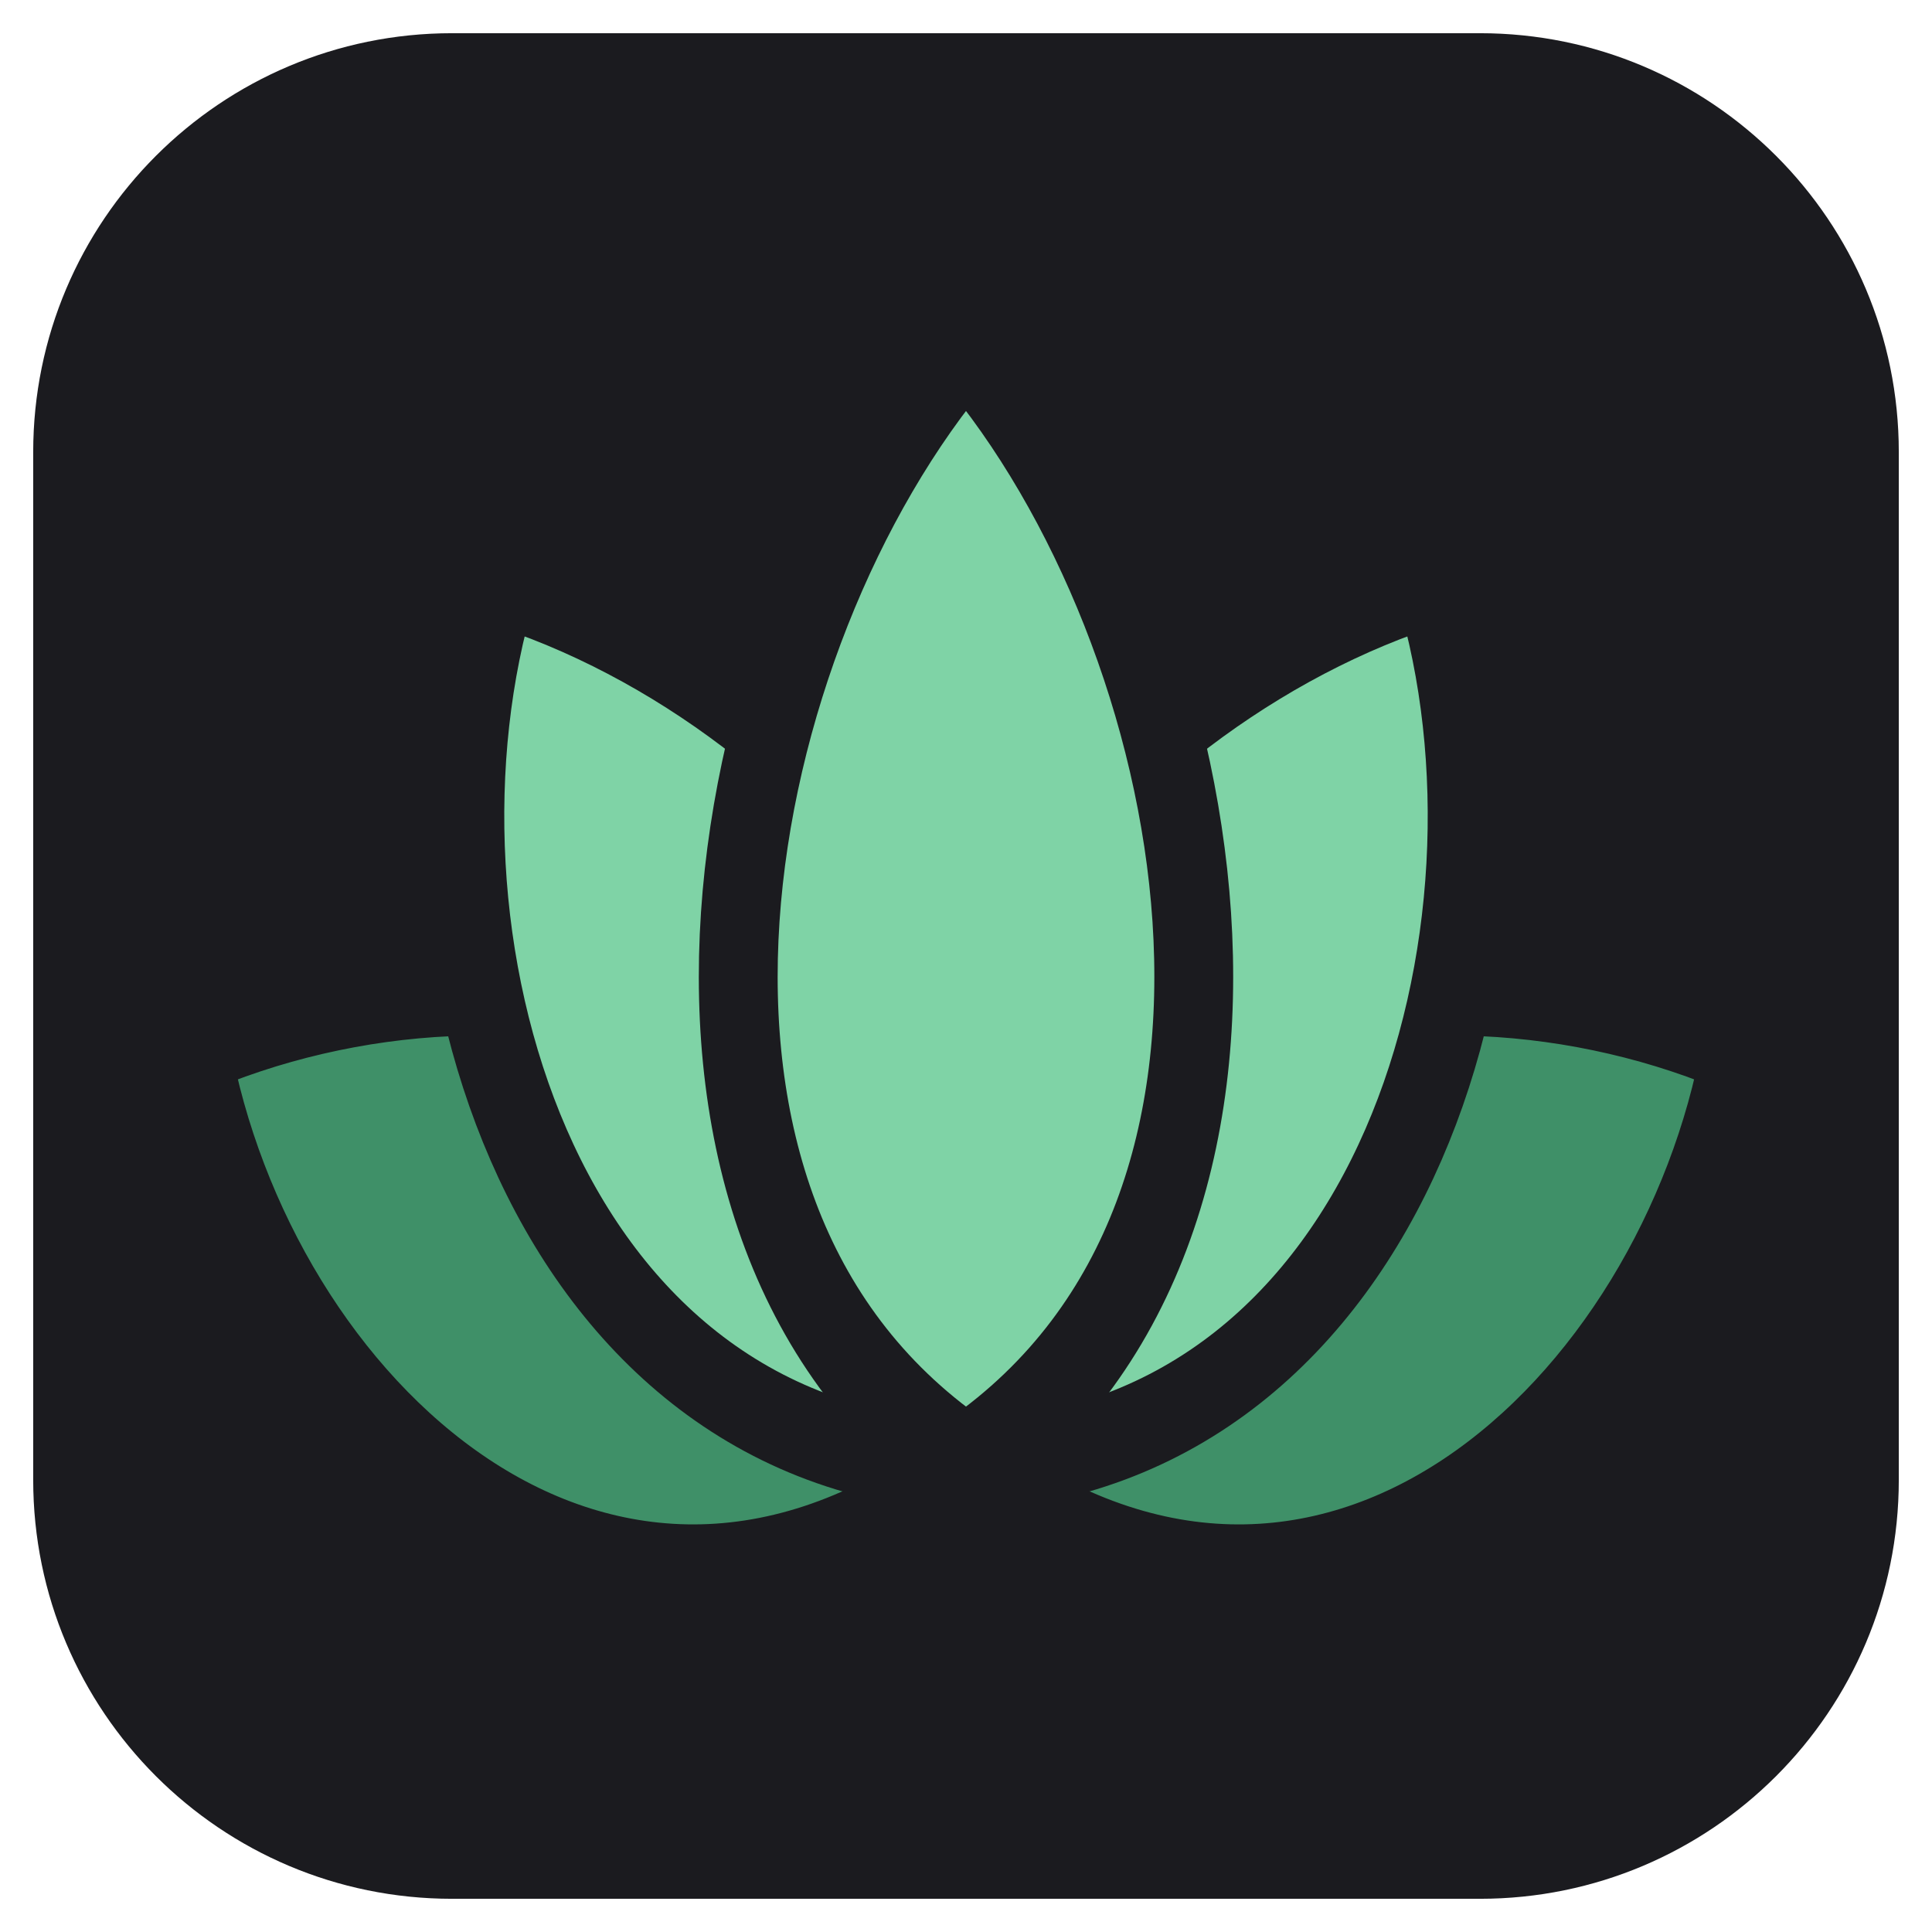
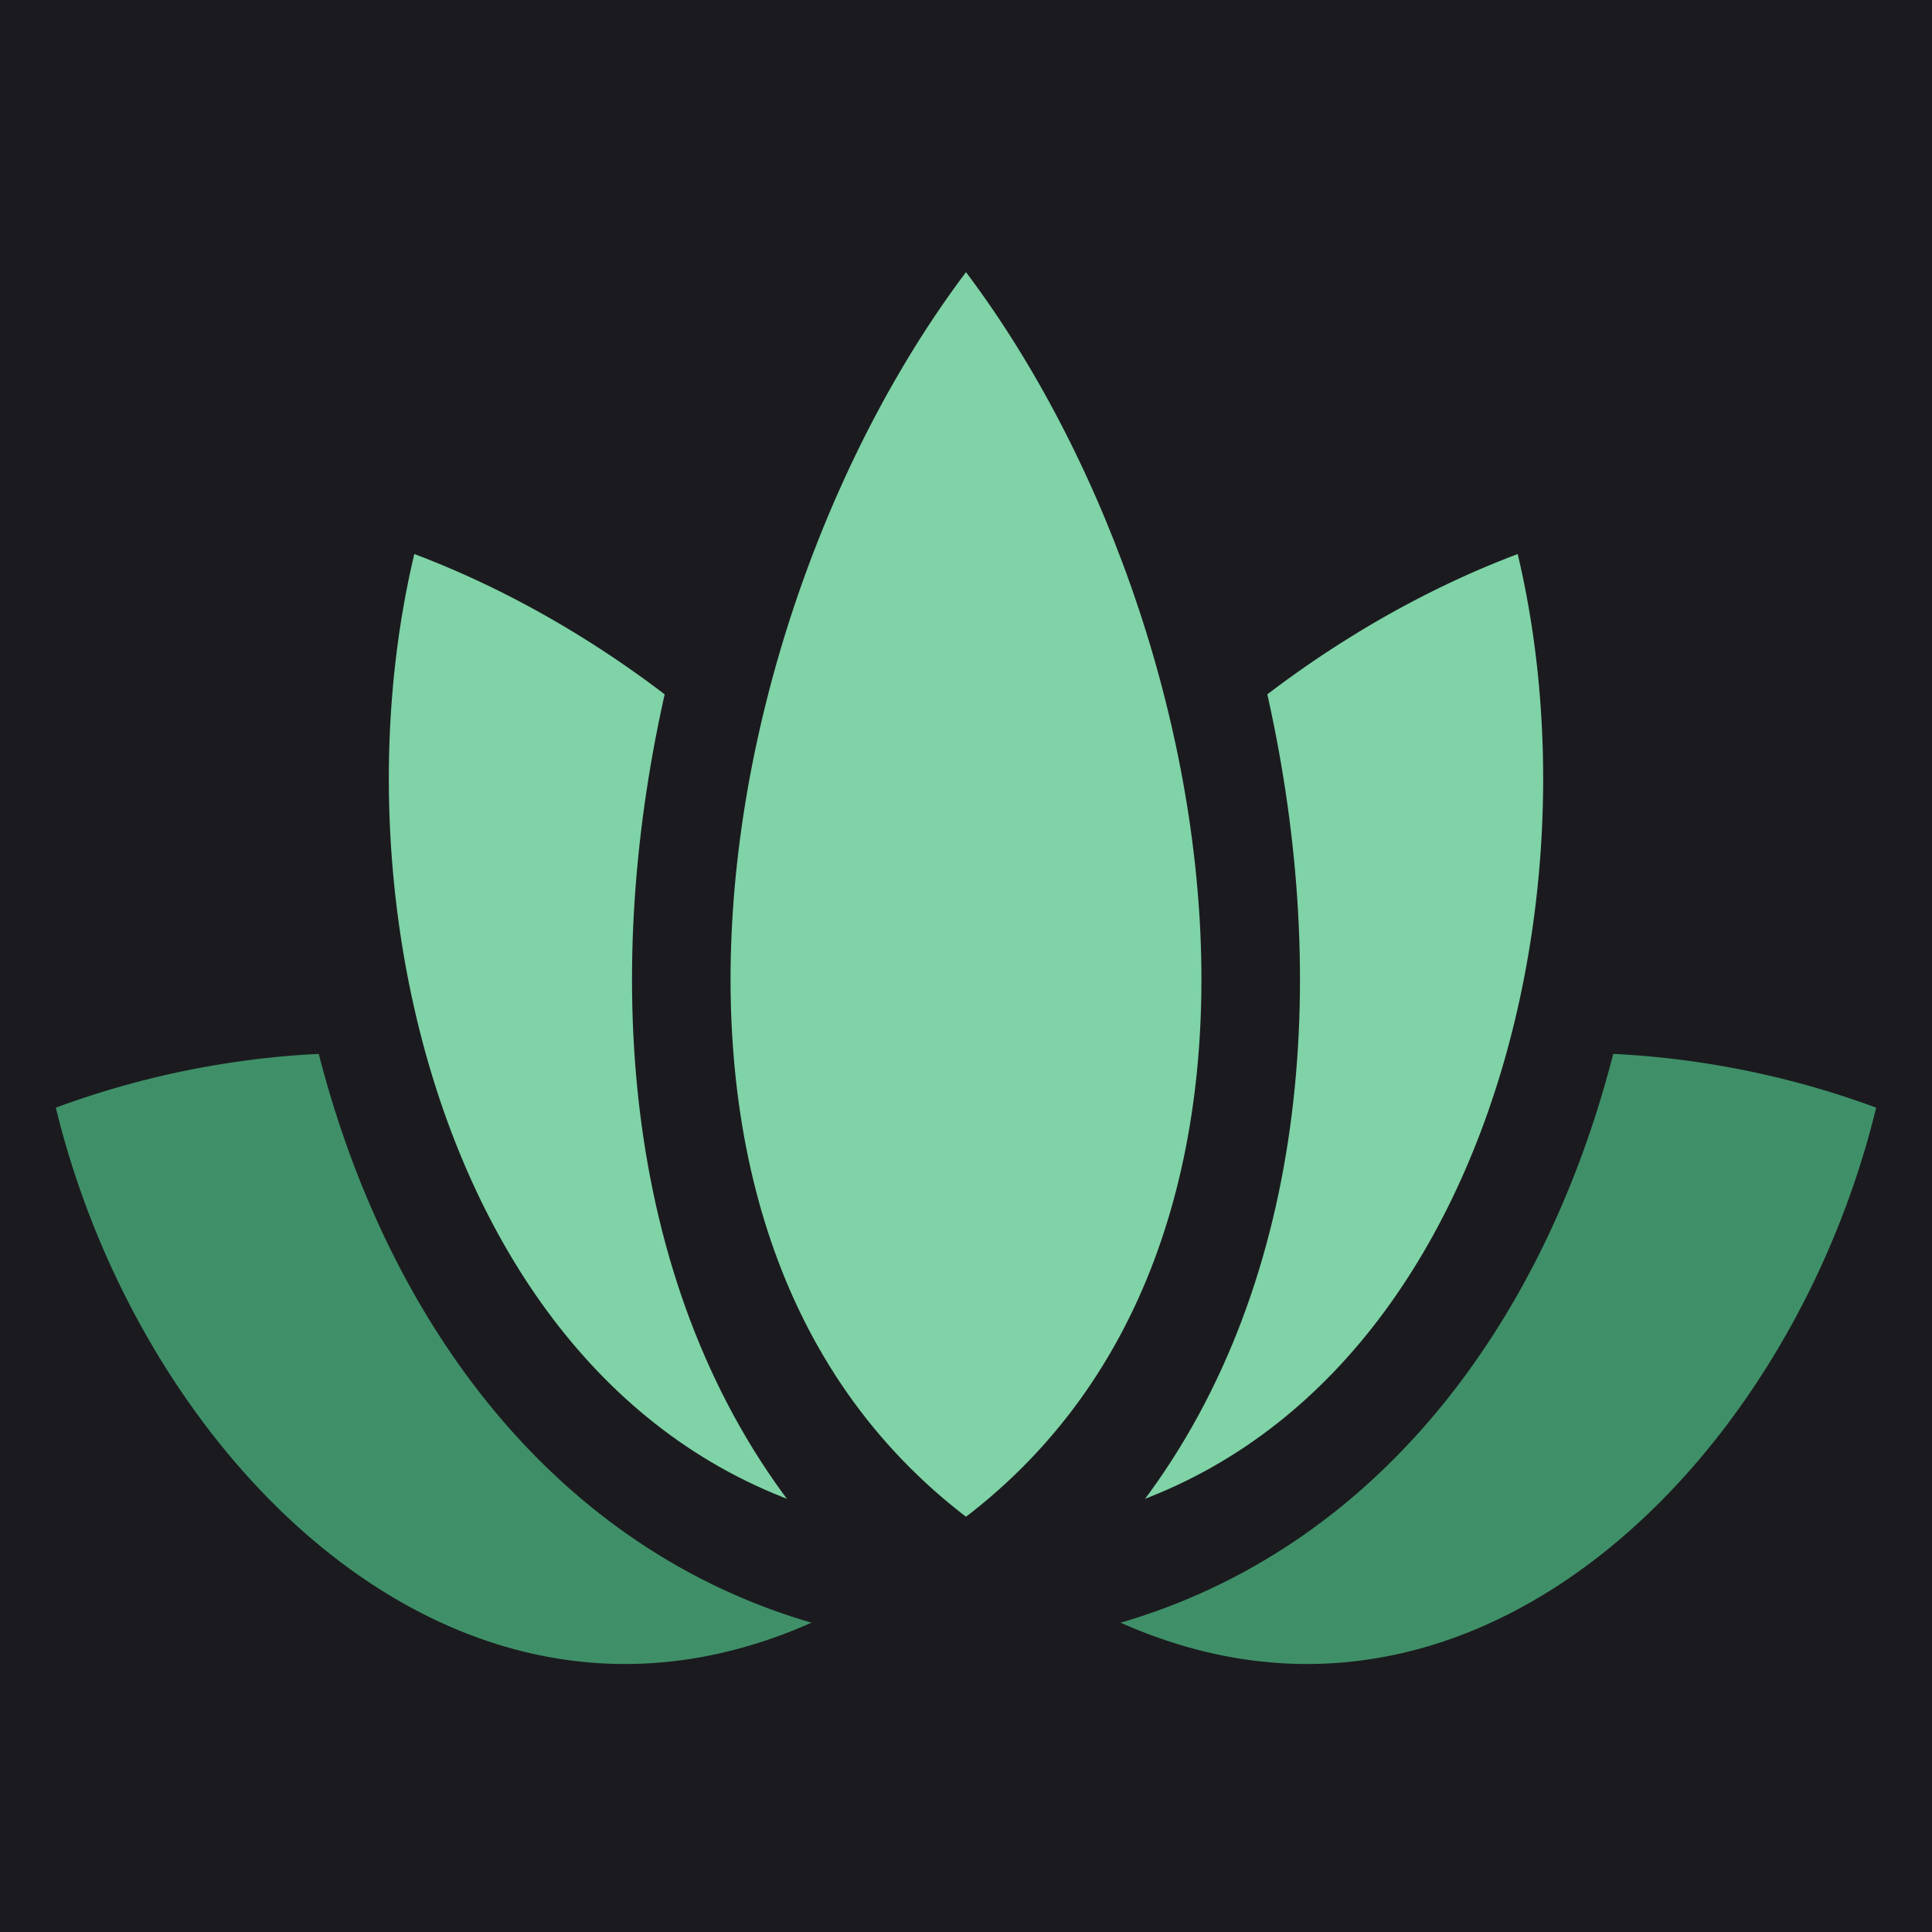
<svg xmlns="http://www.w3.org/2000/svg" width="1024" height="1024" viewBox="0 0 1024 1024">
-   <g transform="translate(512 512) scale(1.2) translate(-512 -512)">
+   <g transform="translate(512 512) scale(1.5) translate(-512 -512)">
    <rect x="100" y="100" width="824" height="824" rx="185" fill="#1b1b1f" />
    <g transform="translate(512,733.06) scale(3.2974)">
      <path d="M0,0 C50,-26 34,-88 0,-118 C-34,-88 -50,-26 0,0 Z" fill="#3f9068" stroke="#1b1b1f" stroke-width="11" stroke-linejoin="round" transform="rotate(-62) scale(1.12,1)" />
      <path d="M0,0 C50,-26 34,-88 0,-118 C-34,-88 -50,-26 0,0 Z" fill="#3f9068" stroke="#1b1b1f" stroke-width="11" stroke-linejoin="round" transform="rotate(62) scale(1.12,1)" />
      <path d="M0,0 C50,-26 34,-88 0,-118 C-34,-88 -50,-26 0,0 Z" fill="#7fd3a6" stroke="#1b1b1f" stroke-width="11" stroke-linejoin="round" transform="rotate(-28) scale(1,1.14)" />
      <path d="M0,0 C50,-26 34,-88 0,-118 C-34,-88 -50,-26 0,0 Z" fill="#7fd3a6" stroke="#1b1b1f" stroke-width="11" stroke-linejoin="round" transform="rotate(28) scale(1,1.14)" />
      <path d="M0,0 C50,-26 34,-88 0,-118 C-34,-88 -50,-26 0,0 Z" fill="#7fd3a6" stroke="#1b1b1f" stroke-width="11" stroke-linejoin="round" transform="rotate(0) scale(0.96,1.28)" />
    </g>
  </g>
</svg>
